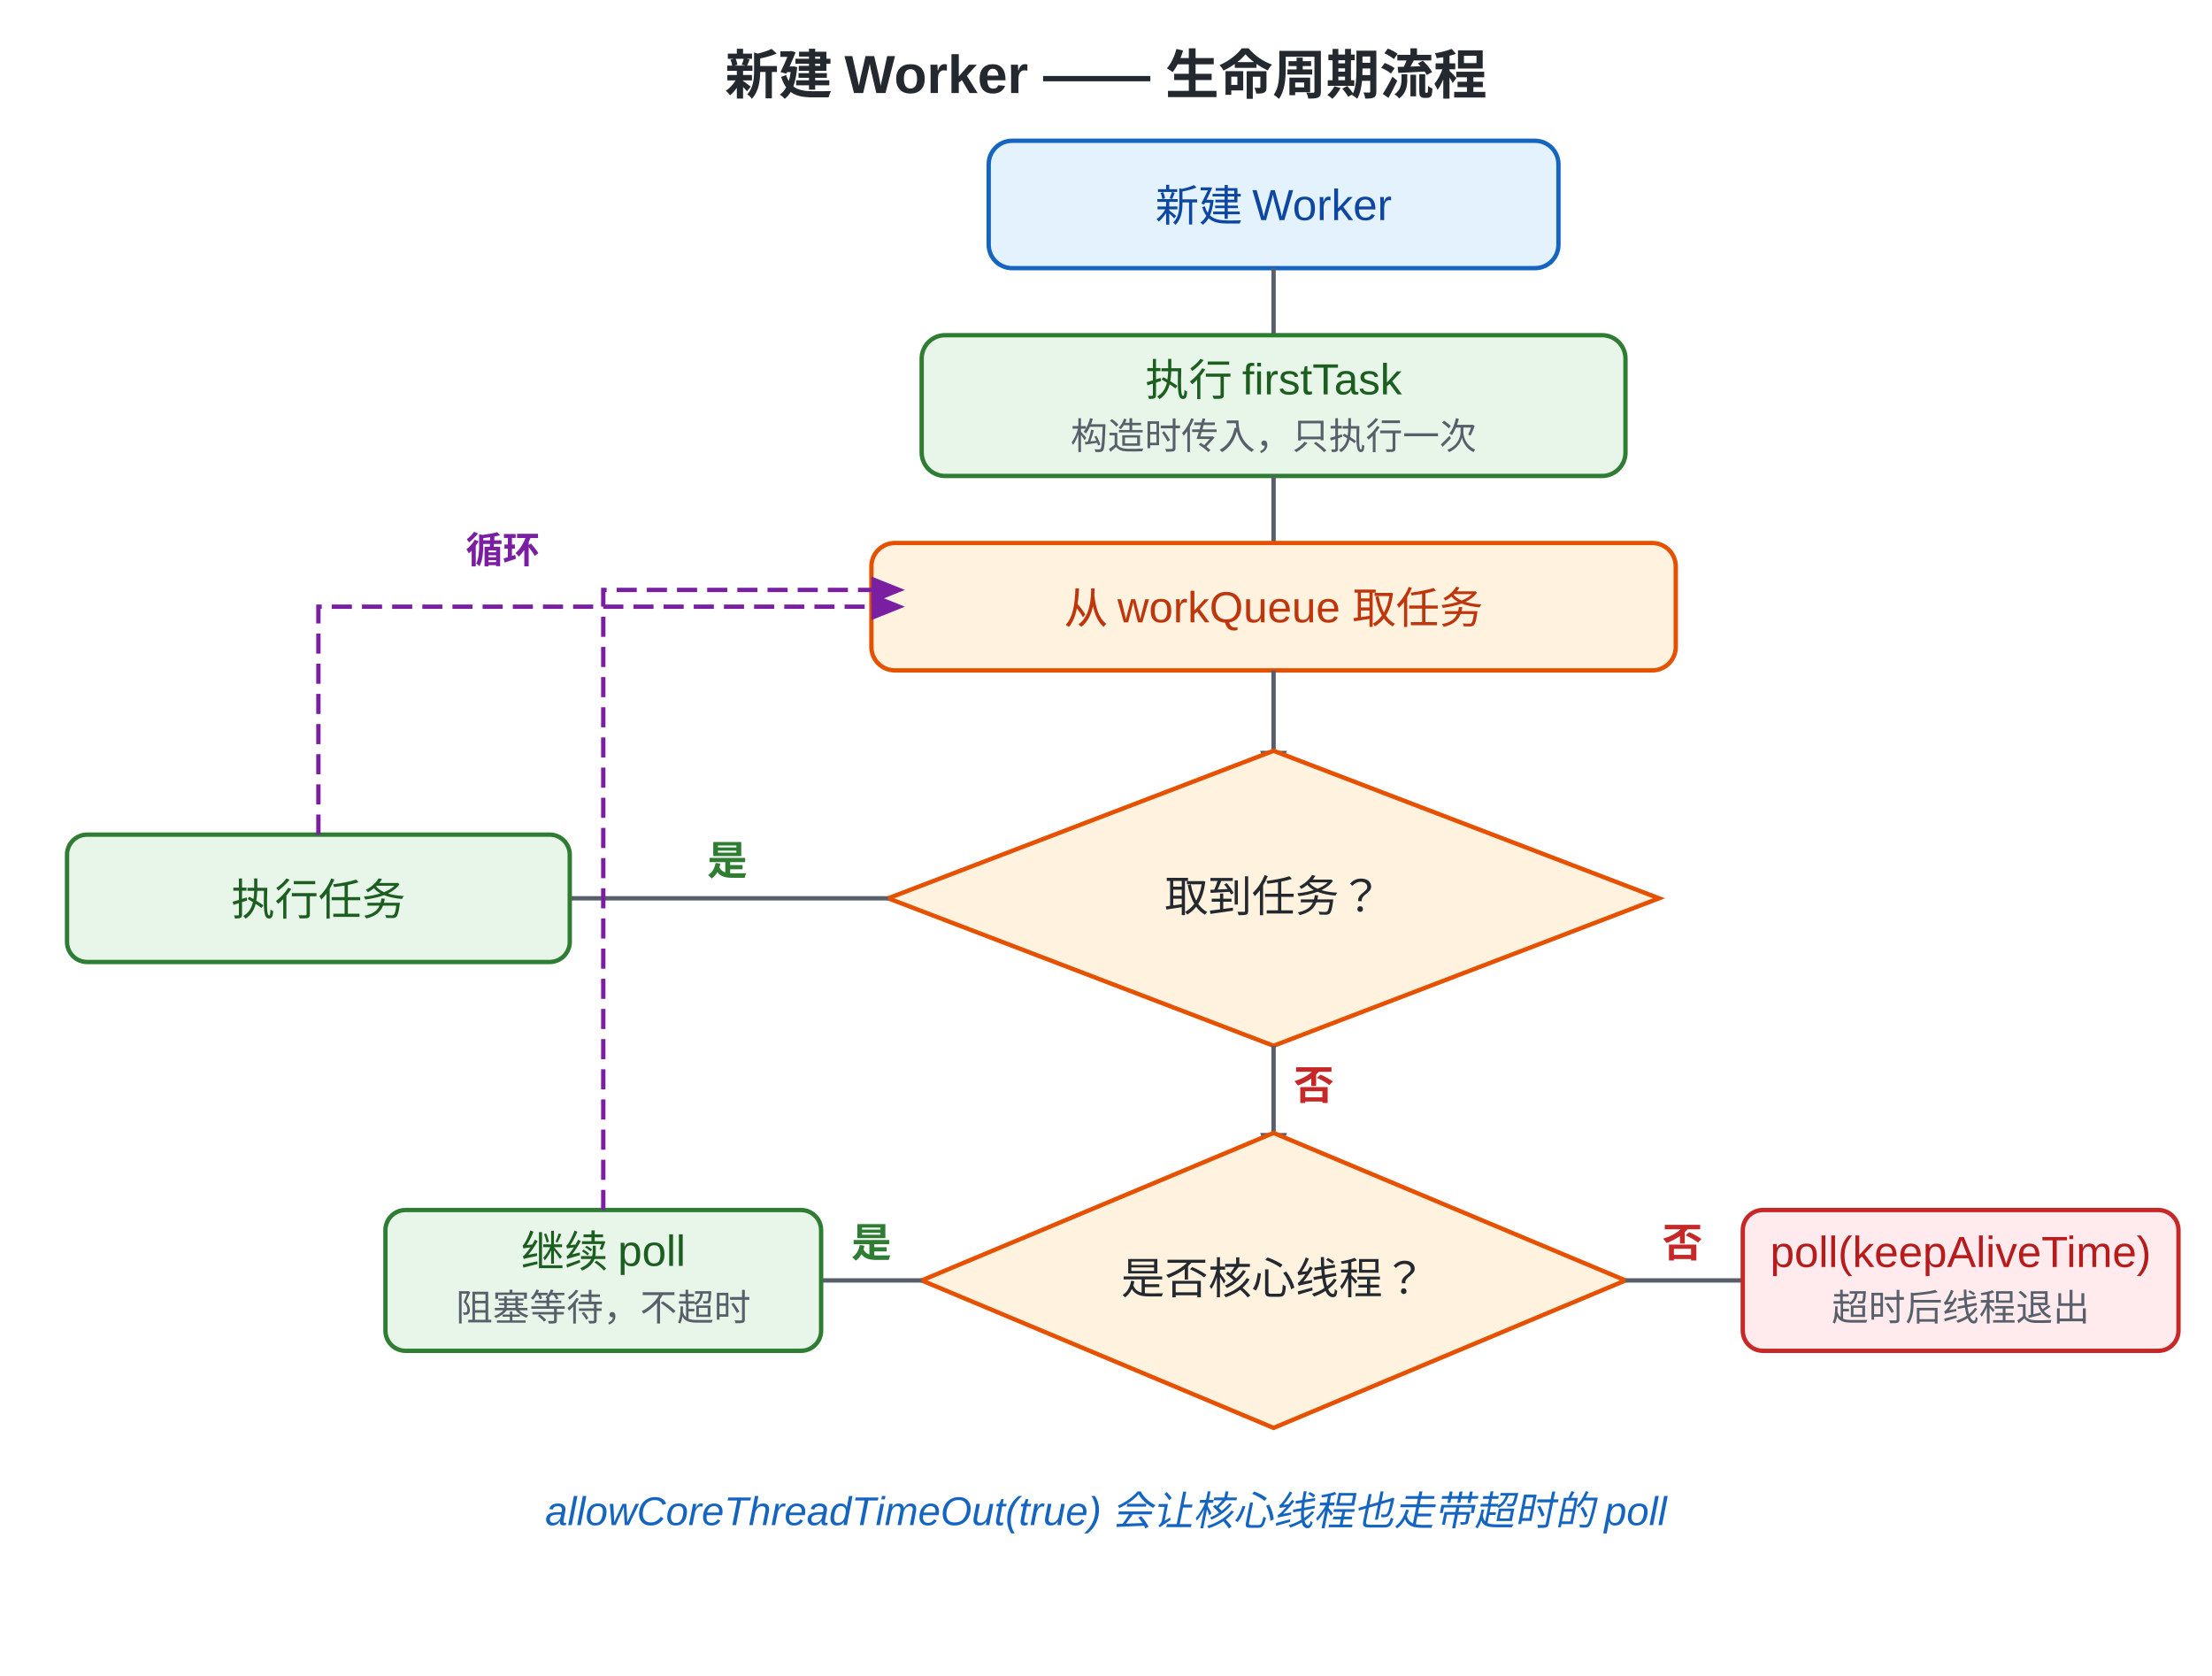
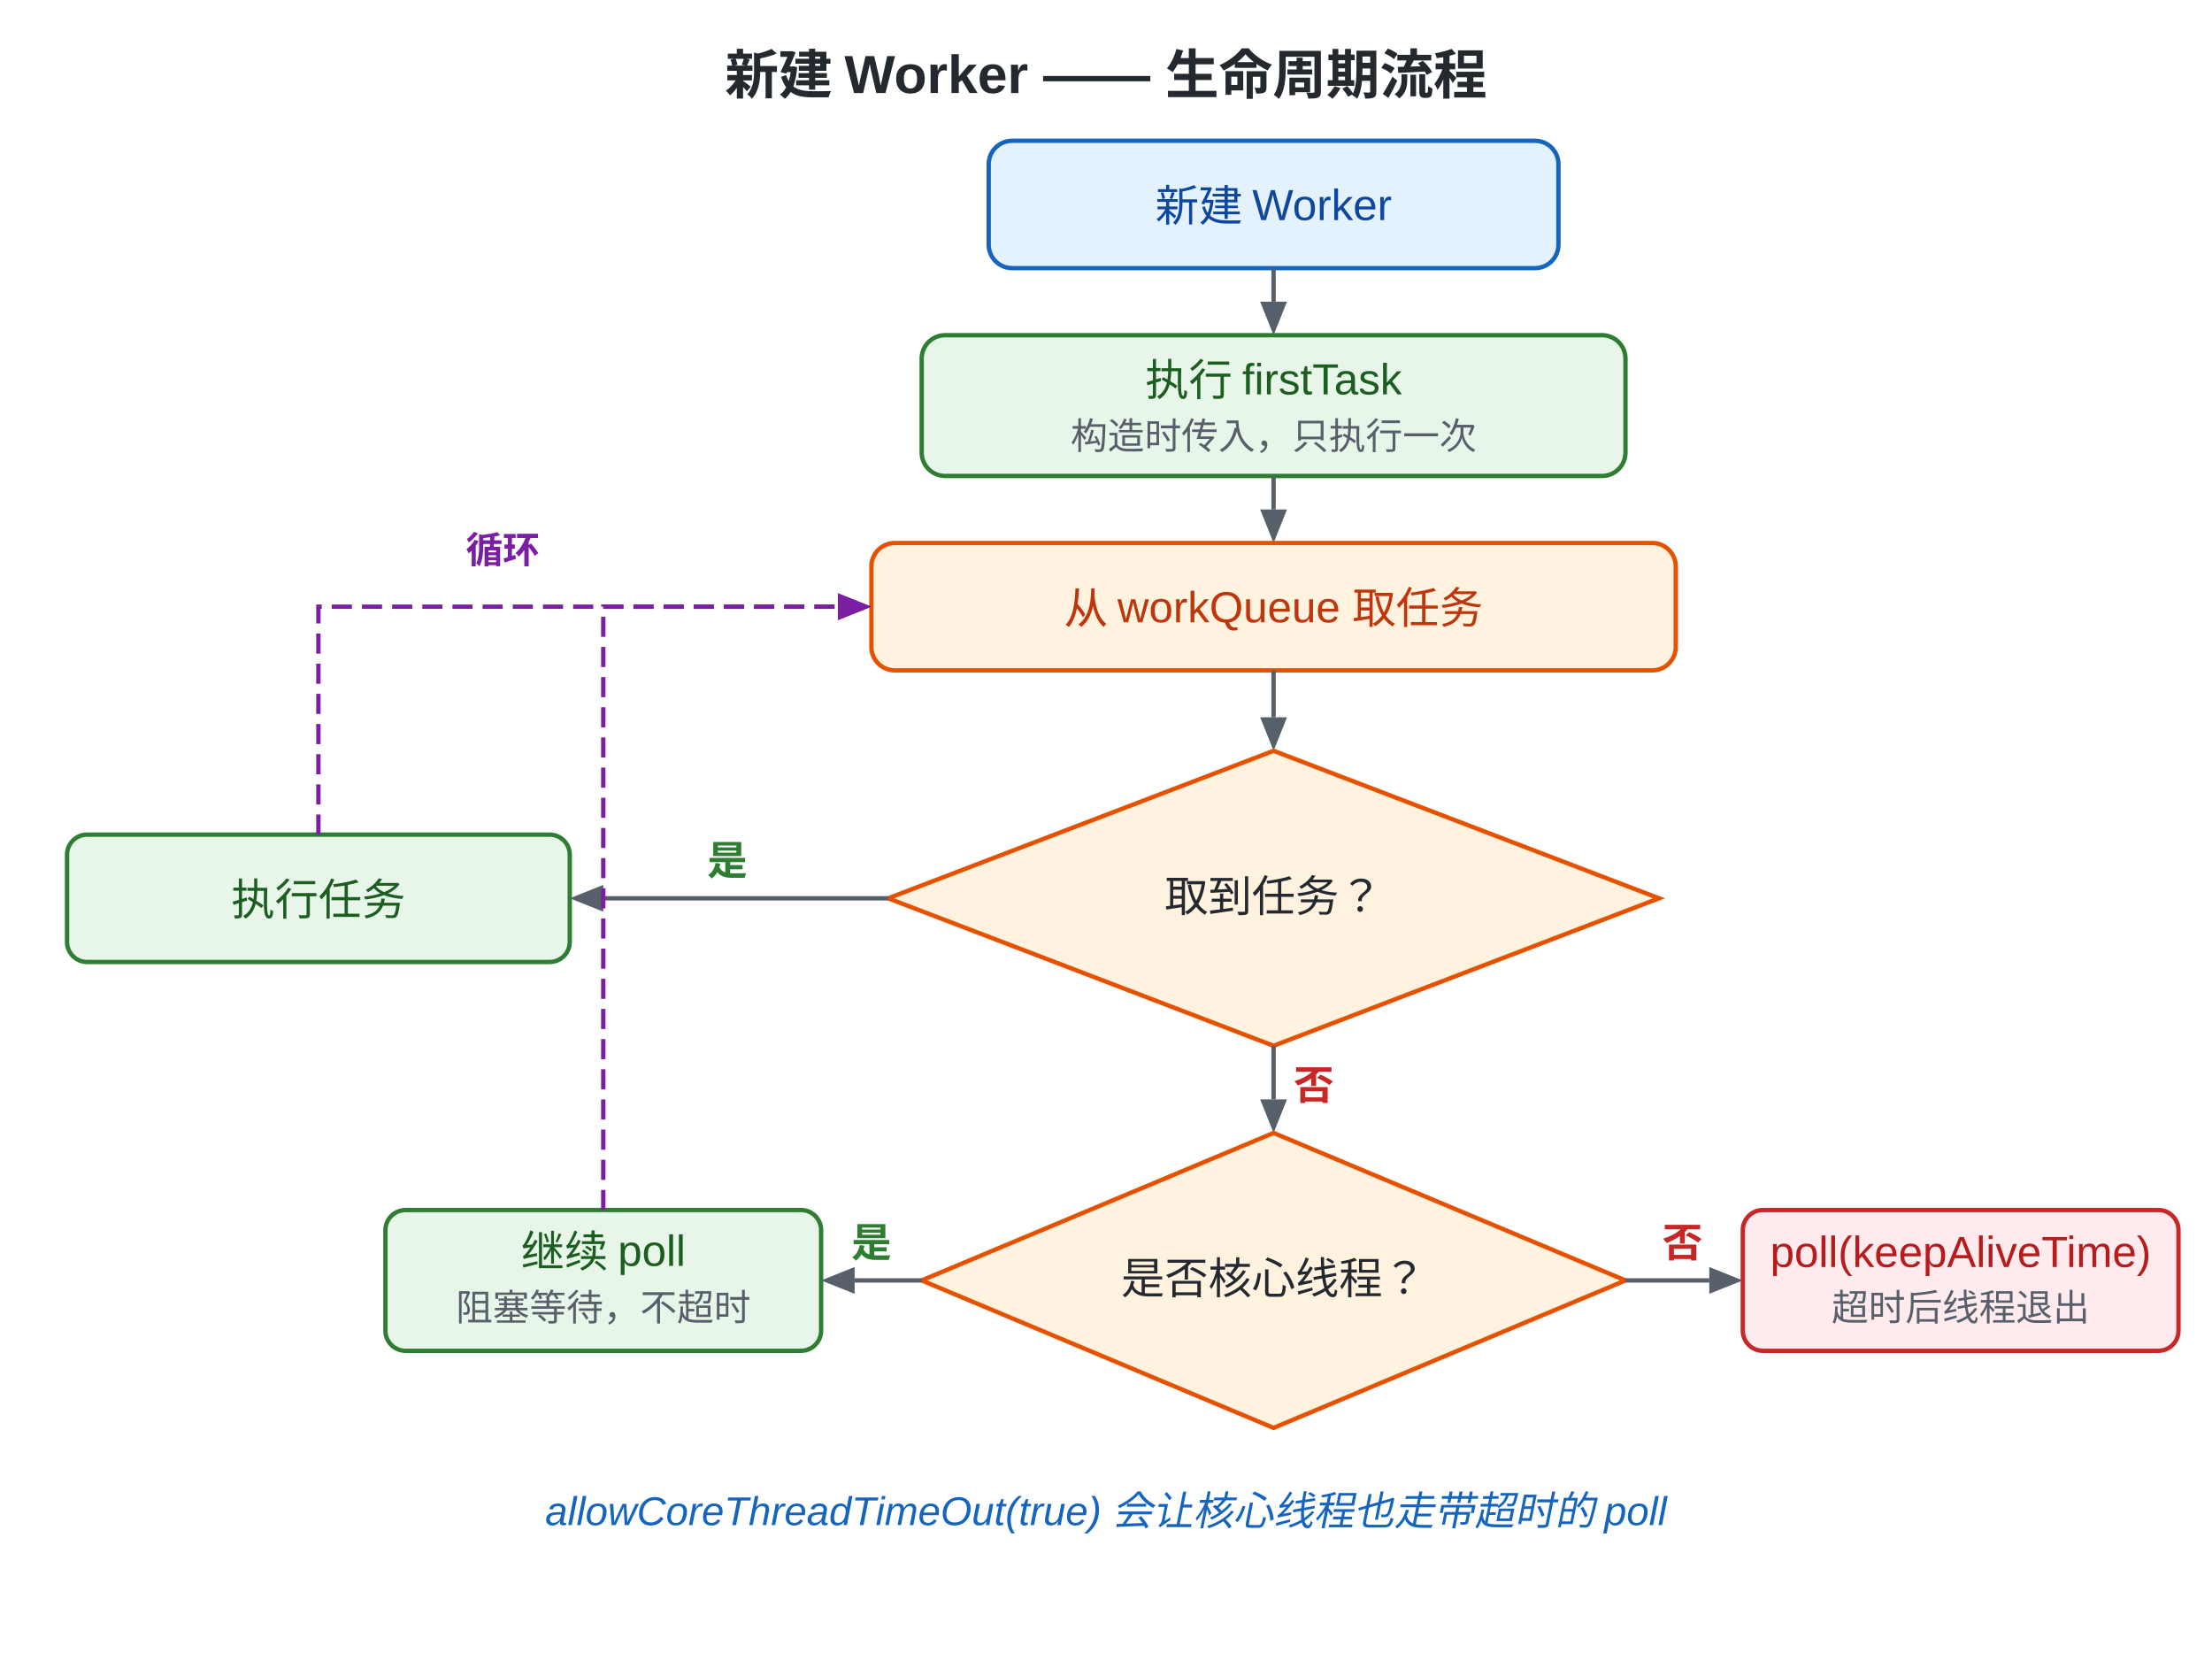
<svg xmlns="http://www.w3.org/2000/svg" width="660" height="500" viewBox="0 0 660 500" font-family="'PingFang SC','Microsoft YaHei','Helvetica Neue',Arial,sans-serif">
  <defs>
    <marker id="arr" markerWidth="10" markerHeight="8" refX="0" refY="4" orient="auto" markerUnits="userSpaceOnUse">
      <path d="M0,0 L10,4 L0,8 Z" fill="#57606a" />
    </marker>
    <marker id="arr-loop" markerWidth="10" markerHeight="8" refX="0" refY="4" orient="auto" markerUnits="userSpaceOnUse">
      <path d="M0,0 L10,4 L0,8 Z" fill="#7b1fa2" />
    </marker>
  </defs>
  <text x="330" y="28" text-anchor="middle" font-size="16" font-weight="bold" fill="#24292f">新建 Worker —— 生命周期流程</text>
  <rect x="295" y="42" rx="7" width="170" height="38" fill="#e3f2fd" stroke="#1565c0" stroke-width="1.3" />
  <text x="380" y="66" text-anchor="middle" font-size="13" fill="#0d47a1">新建 Worker</text>
-   <line x1="380" y1="80" x2="380" y2="100" stroke="#57606a" stroke-width="1.3" marker-end="url(#arr)" />
+   <line x1="380" y1="80" x2="380" y2="90" stroke="#57606a" stroke-width="1.3" marker-end="url(#arr)" />
  <rect x="275" y="100" rx="7" width="210" height="42" fill="#e8f5e9" stroke="#2e7d32" stroke-width="1.3" />
  <text x="380" y="118" text-anchor="middle" font-size="13" fill="#1b5e20">执行 firstTask</text>
  <text x="380" y="134" text-anchor="middle" font-size="11" fill="#57606a">构造时传入，只执行一次</text>
-   <line x1="380" y1="142" x2="380" y2="162" stroke="#57606a" stroke-width="1.3" marker-end="url(#arr)" />
+   <line x1="380" y1="142" x2="380" y2="152" stroke="#57606a" stroke-width="1.3" marker-end="url(#arr)" />
  <rect x="260" y="162" rx="7" width="240" height="38" fill="#fff3e0" stroke="#e65100" stroke-width="1.3" />
  <text x="380" y="186" text-anchor="middle" font-size="13" fill="#bf360c">从 workQueue 取任务</text>
-   <line x1="380" y1="200" x2="380" y2="224" stroke="#57606a" stroke-width="1.3" marker-end="url(#arr)" />
+   <line x1="380" y1="200" x2="380" y2="214" stroke="#57606a" stroke-width="1.3" marker-end="url(#arr)" />
  <polygon points="380,224 495,268 380,312 265,268" fill="#fff3e0" stroke="#e65100" stroke-width="1.3" />
  <text x="380" y="272" text-anchor="middle" font-size="13" fill="#24292f">取到任务？</text>
-   <line x1="265" y1="268" x2="170" y2="268" stroke="#57606a" stroke-width="1.3" marker-end="url(#arr)" />
+   <line x1="265" y1="268" x2="180" y2="268" stroke="#57606a" stroke-width="1.3" marker-end="url(#arr)" />
  <text x="217" y="261" text-anchor="middle" font-size="12" font-weight="bold" fill="#2e7d32">是</text>
  <rect x="20" y="249" rx="6" width="150" height="38" fill="#e8f5e9" stroke="#2e7d32" stroke-width="1.3" />
  <text x="95" y="273" text-anchor="middle" font-size="13" fill="#1b5e20">执行任务</text>
-   <path d="M95,249 L95,181 L260,181" fill="none" stroke="#7b1fa2" stroke-width="1.3" stroke-dasharray="6,3" marker-end="url(#arr-loop)" />
+   <path d="M95,249 L95,181 L250,181" fill="none" stroke="#7b1fa2" stroke-width="1.3" stroke-dasharray="6,3" marker-end="url(#arr-loop)" />
  <text x="150" y="168" text-anchor="middle" font-size="11" font-weight="bold" fill="#7b1fa2">循环</text>
-   <line x1="380" y1="312" x2="380" y2="338" stroke="#57606a" stroke-width="1.3" marker-end="url(#arr)" />
+   <line x1="380" y1="312" x2="380" y2="328" stroke="#57606a" stroke-width="1.3" marker-end="url(#arr)" />
  <text x="392" y="328" text-anchor="middle" font-size="12" font-weight="bold" fill="#c62828">否</text>
  <polygon points="380,338 485,382 380,426 275,382" fill="#fff3e0" stroke="#e65100" stroke-width="1.3" />
  <text x="380" y="386" text-anchor="middle" font-size="13" fill="#24292f">是否核心线程？</text>
-   <line x1="275" y1="382" x2="245" y2="382" stroke="#57606a" stroke-width="1.3" marker-end="url(#arr)" />
+   <line x1="275" y1="382" x2="255" y2="382" stroke="#57606a" stroke-width="1.3" marker-end="url(#arr)" />
  <text x="260" y="375" text-anchor="middle" font-size="12" font-weight="bold" fill="#2e7d32">是</text>
  <rect x="115" y="361" rx="6" width="130" height="42" fill="#e8f5e9" stroke="#2e7d32" stroke-width="1.3" />
  <text x="180" y="378" text-anchor="middle" font-size="13" fill="#1b5e20">继续 poll</text>
  <text x="180" y="394" text-anchor="middle" font-size="11" fill="#57606a">阻塞等待，不超时</text>
-   <path d="M180,361 L180,176 L260,176" fill="none" stroke="#7b1fa2" stroke-width="1.3" stroke-dasharray="6,3" marker-end="url(#arr-loop)" />
-   <line x1="485" y1="382" x2="520" y2="382" stroke="#57606a" stroke-width="1.3" marker-end="url(#arr)" />
+   <path d="M180,361 L180,181 L250,181" fill="none" stroke="#7b1fa2" stroke-width="1.3" stroke-dasharray="6,3" marker-end="url(#arr-loop)" />
+   <line x1="485" y1="382" x2="510" y2="382" stroke="#57606a" stroke-width="1.3" marker-end="url(#arr)" />
  <text x="502" y="375" text-anchor="middle" font-size="12" font-weight="bold" fill="#c62828">否</text>
  <rect x="520" y="361" rx="6" width="130" height="42" fill="#ffebee" stroke="#c62828" stroke-width="1.3" />
  <text x="585" y="378" text-anchor="middle" font-size="13" fill="#b71c1c">poll(keepAliveTime)</text>
  <text x="585" y="394" text-anchor="middle" font-size="11" fill="#57606a">超时后线程退出</text>
  <text x="330" y="455" text-anchor="middle" font-size="12" font-style="italic" fill="#1565c0">allowCoreThreadTimeOut(true) 会让核心线程也走带超时的 poll</text>
</svg>
